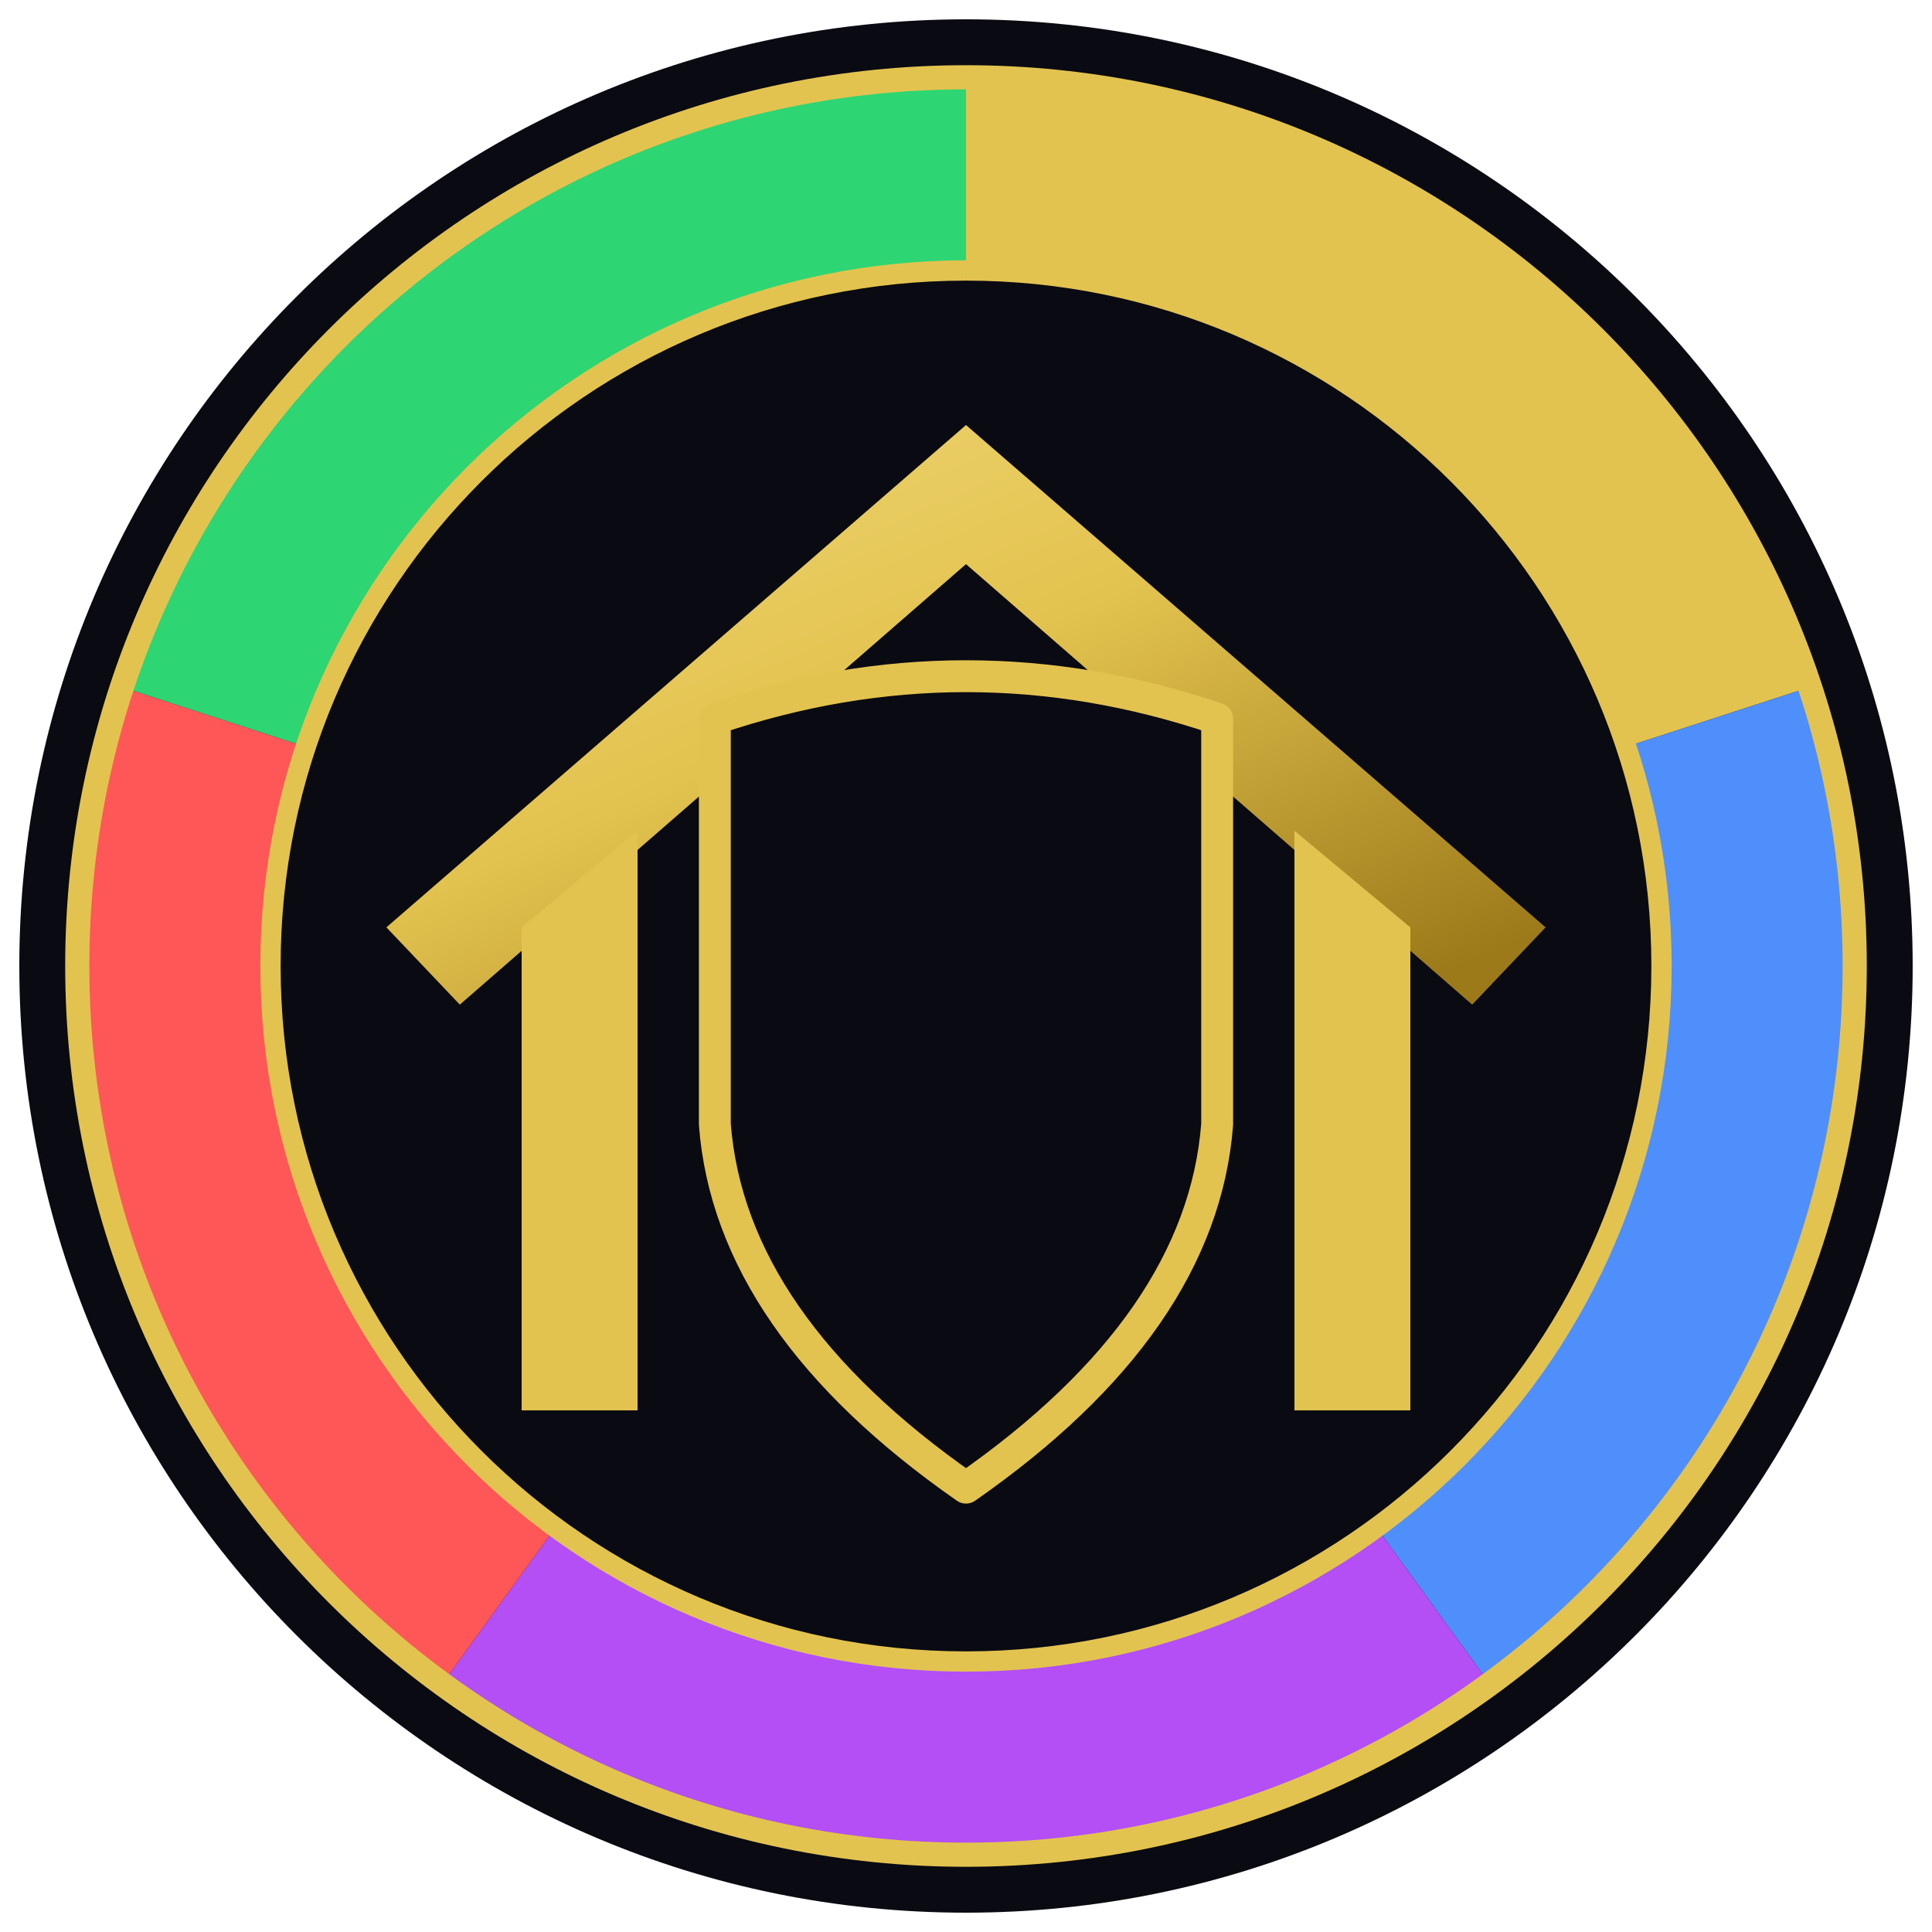
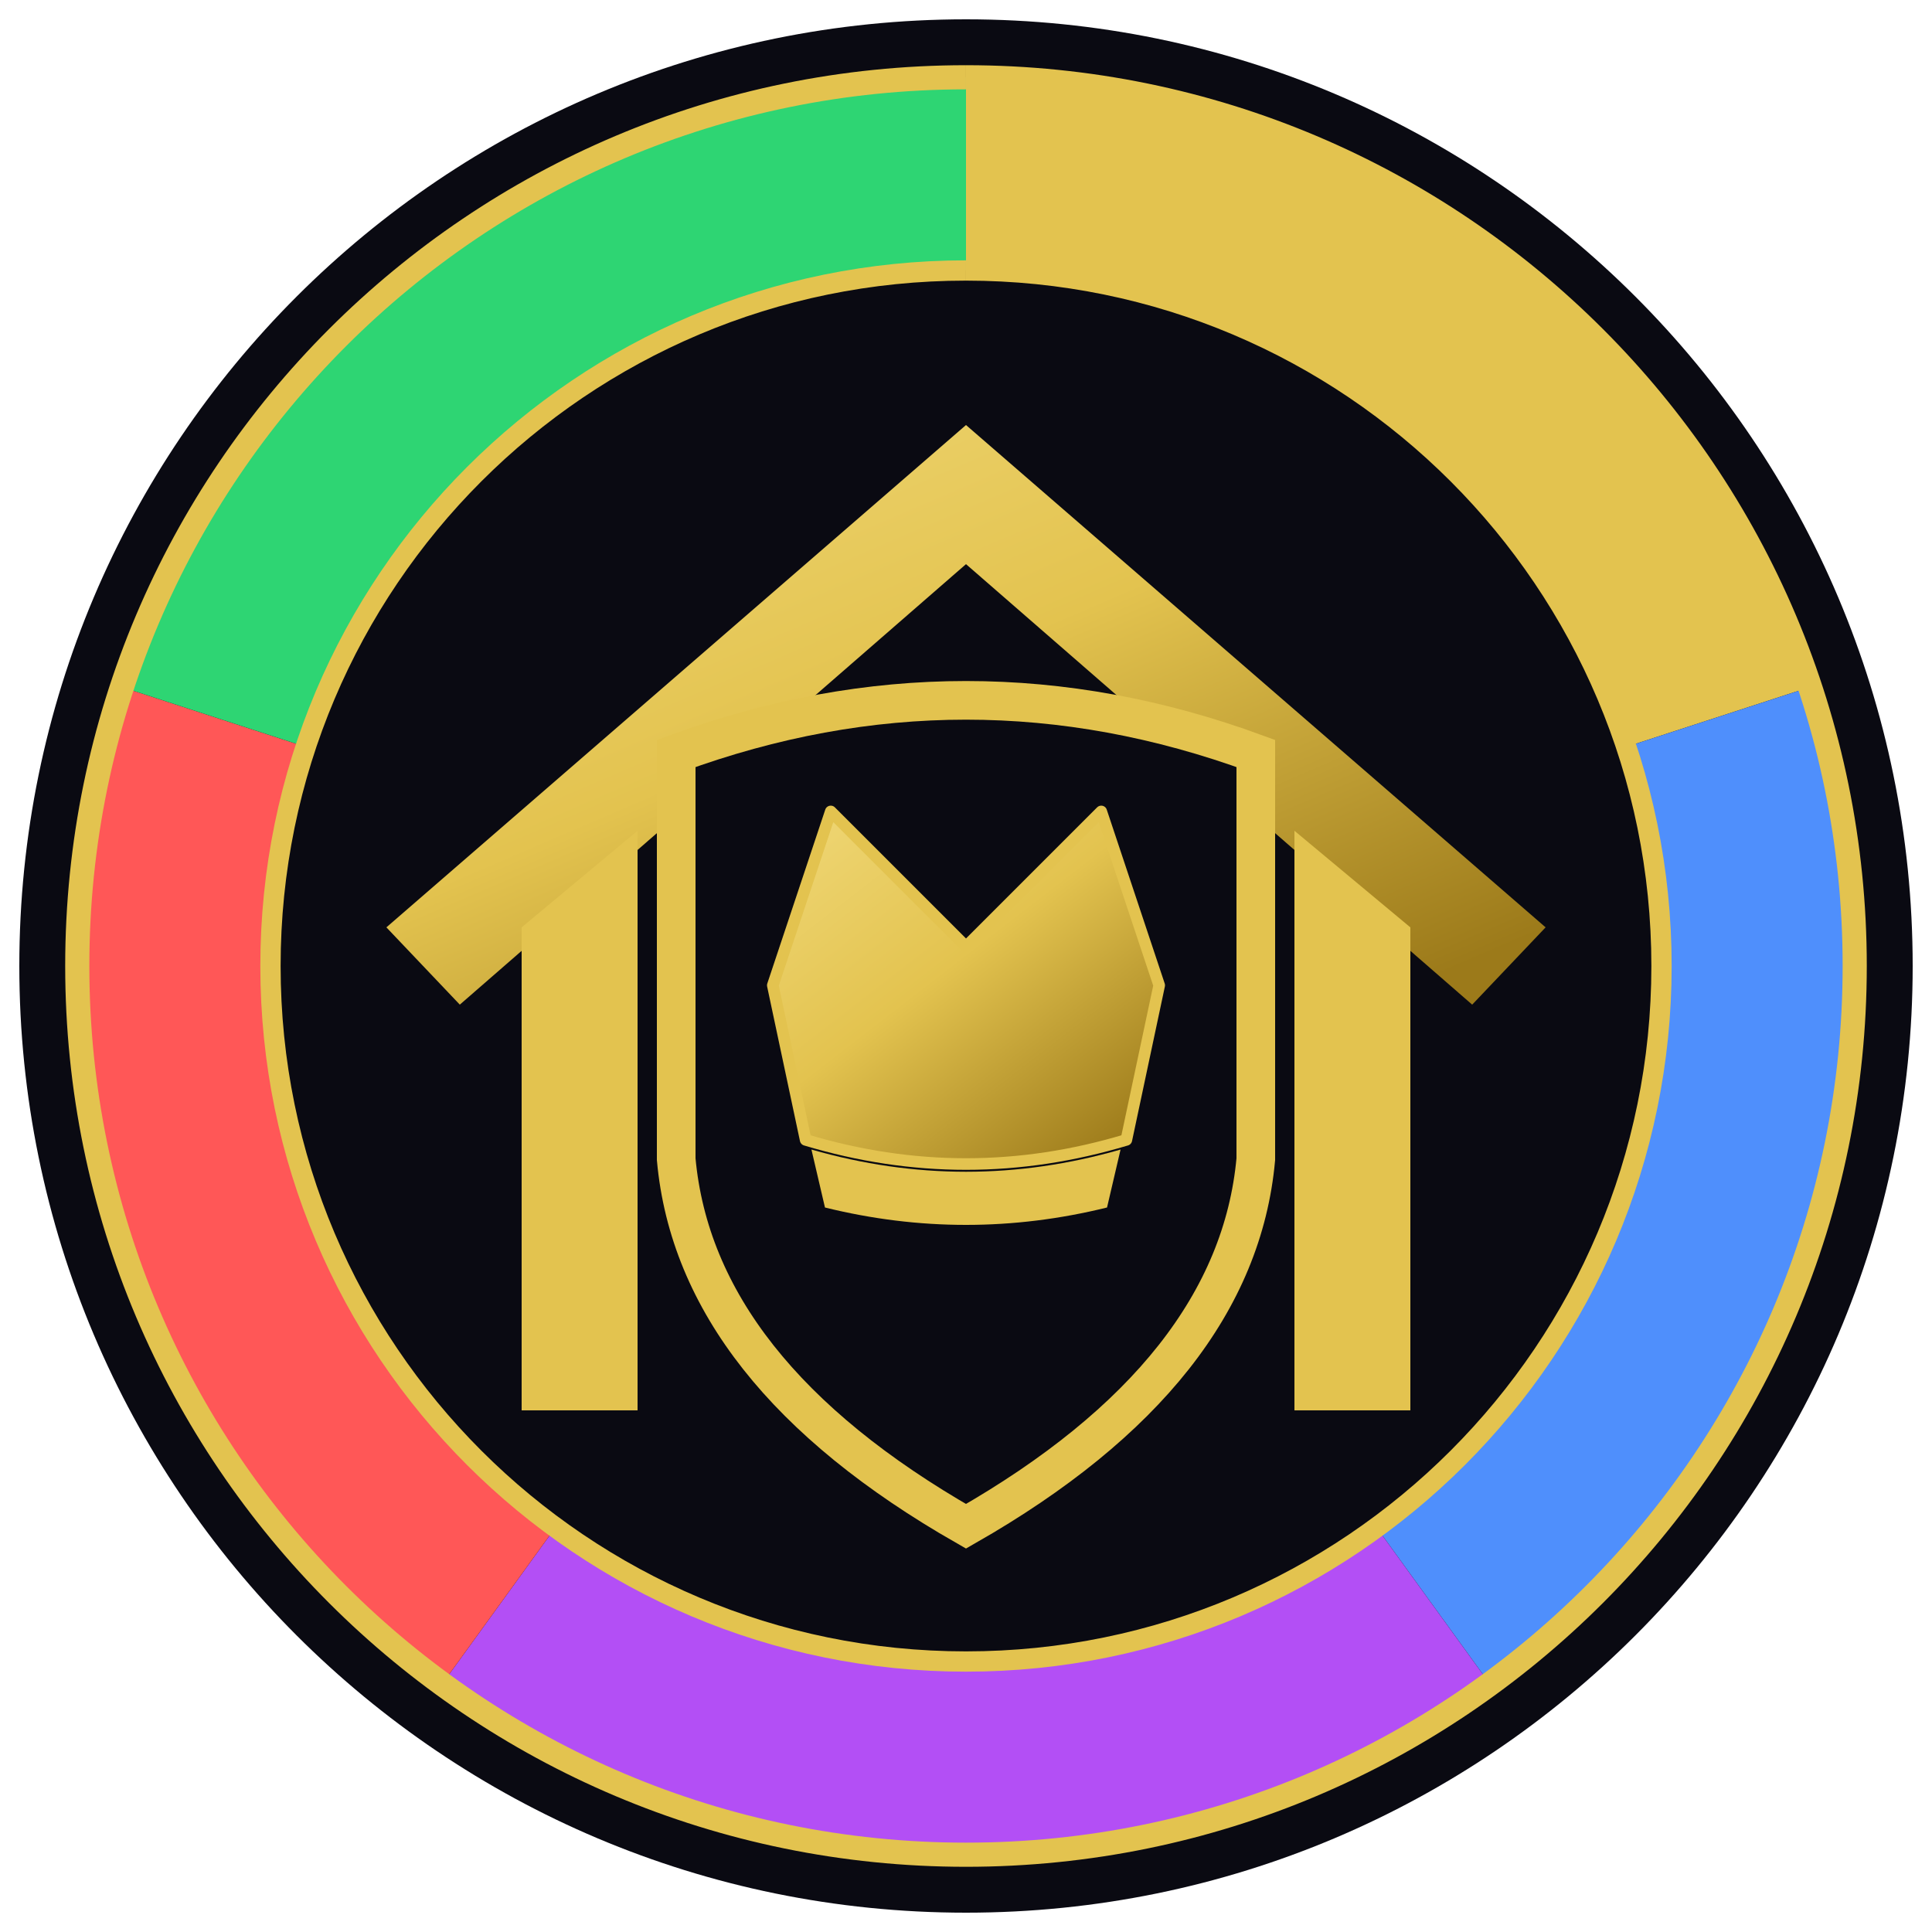
<svg xmlns="http://www.w3.org/2000/svg" width="100" height="100" viewBox="0 0 100 100" fill="none">
  <defs>
    <linearGradient id="lc-gold" x1="0" y1="0" x2="0.85" y2="1">
      <stop offset="0%" stop-color="#f0d878" />
      <stop offset="48%" stop-color="#e3c34f" />
      <stop offset="100%" stop-color="#9c7a1a" />
    </linearGradient>
  </defs>
  <circle cx="50" cy="50" r="49" fill="#0a0a12" />
  <path d="M50 4 A46 46 0 0 1 93.72 35.55 L84.26 38.63 A36 36 0 0 0 50 14 Z" fill="#e3c34f" />
  <path d="M93.72 35.55 A46 46 0 0 1 77.17 87.24 L71.12 78.88 A36 36 0 0 0 84.26 38.63 Z" fill="#4f8ffc" />
  <path d="M77.17 87.24 A46 46 0 0 1 22.83 87.24 L28.88 78.88 A36 36 0 0 0 71.12 78.88 Z" fill="#b34ff5" />
  <path d="M22.83 87.24 A46 46 0 0 1 6.28 35.55 L15.74 38.63 A36 36 0 0 0 28.88 78.88 Z" fill="#ff5757" />
  <path d="M6.28 35.55 A46 46 0 0 1 50 4 L50 14 A36 36 0 0 0 15.74 38.63 Z" fill="#2ed573" />
  <path d="M50 4 A46 46 0 1 1 49.999 4" fill="none" stroke="#e3c34f" stroke-width="1.25" />
  <path d="M50 14 A36 36 0 1 1 49.999 14" fill="none" stroke="#e3c34f" stroke-width="1.05" />
  <path d="M20 48 L50 22 L80 48 L76.2 52 L50 29.2 L23.8 52 Z" fill="url(#lc-gold)" />
  <path d="M27 48 L27 73 L33 73 L33 43 Z M73 48 L73 73 L67 73 L67 43 Z" fill="#e3c34f" />
-   <path d="M37 37.2 Q50 32.8 63 37.2 L63 58.2 Q62.2 68.5 50 77 Q37.8 68.5 37 58.2 Z" fill="#0a0a12" stroke="#e3c34f" stroke-width="1.65" stroke-linejoin="round" />
+   <path d="M35 39 Q50 33.5 65 39 L65 60 Q64 71 50 79 Q36 71 35 60 Z" fill="#0a0a12" stroke="#e3c34f" stroke-width="2" />
+   <path d="M40 51 L43 42 L50 49 L57 42 L60 51 L58.3 59 Q50 61.5 41.7 59 Z" fill="url(#lc-gold)" stroke="#e3c34f" stroke-width="0.6" stroke-linejoin="round" />
+   <path d="M42 59.5 Q50 61.8 58 59.5 L57.3 62.5 Q50 64.3 42.7 62.5 Z" fill="#e3c34f" />
</svg>
